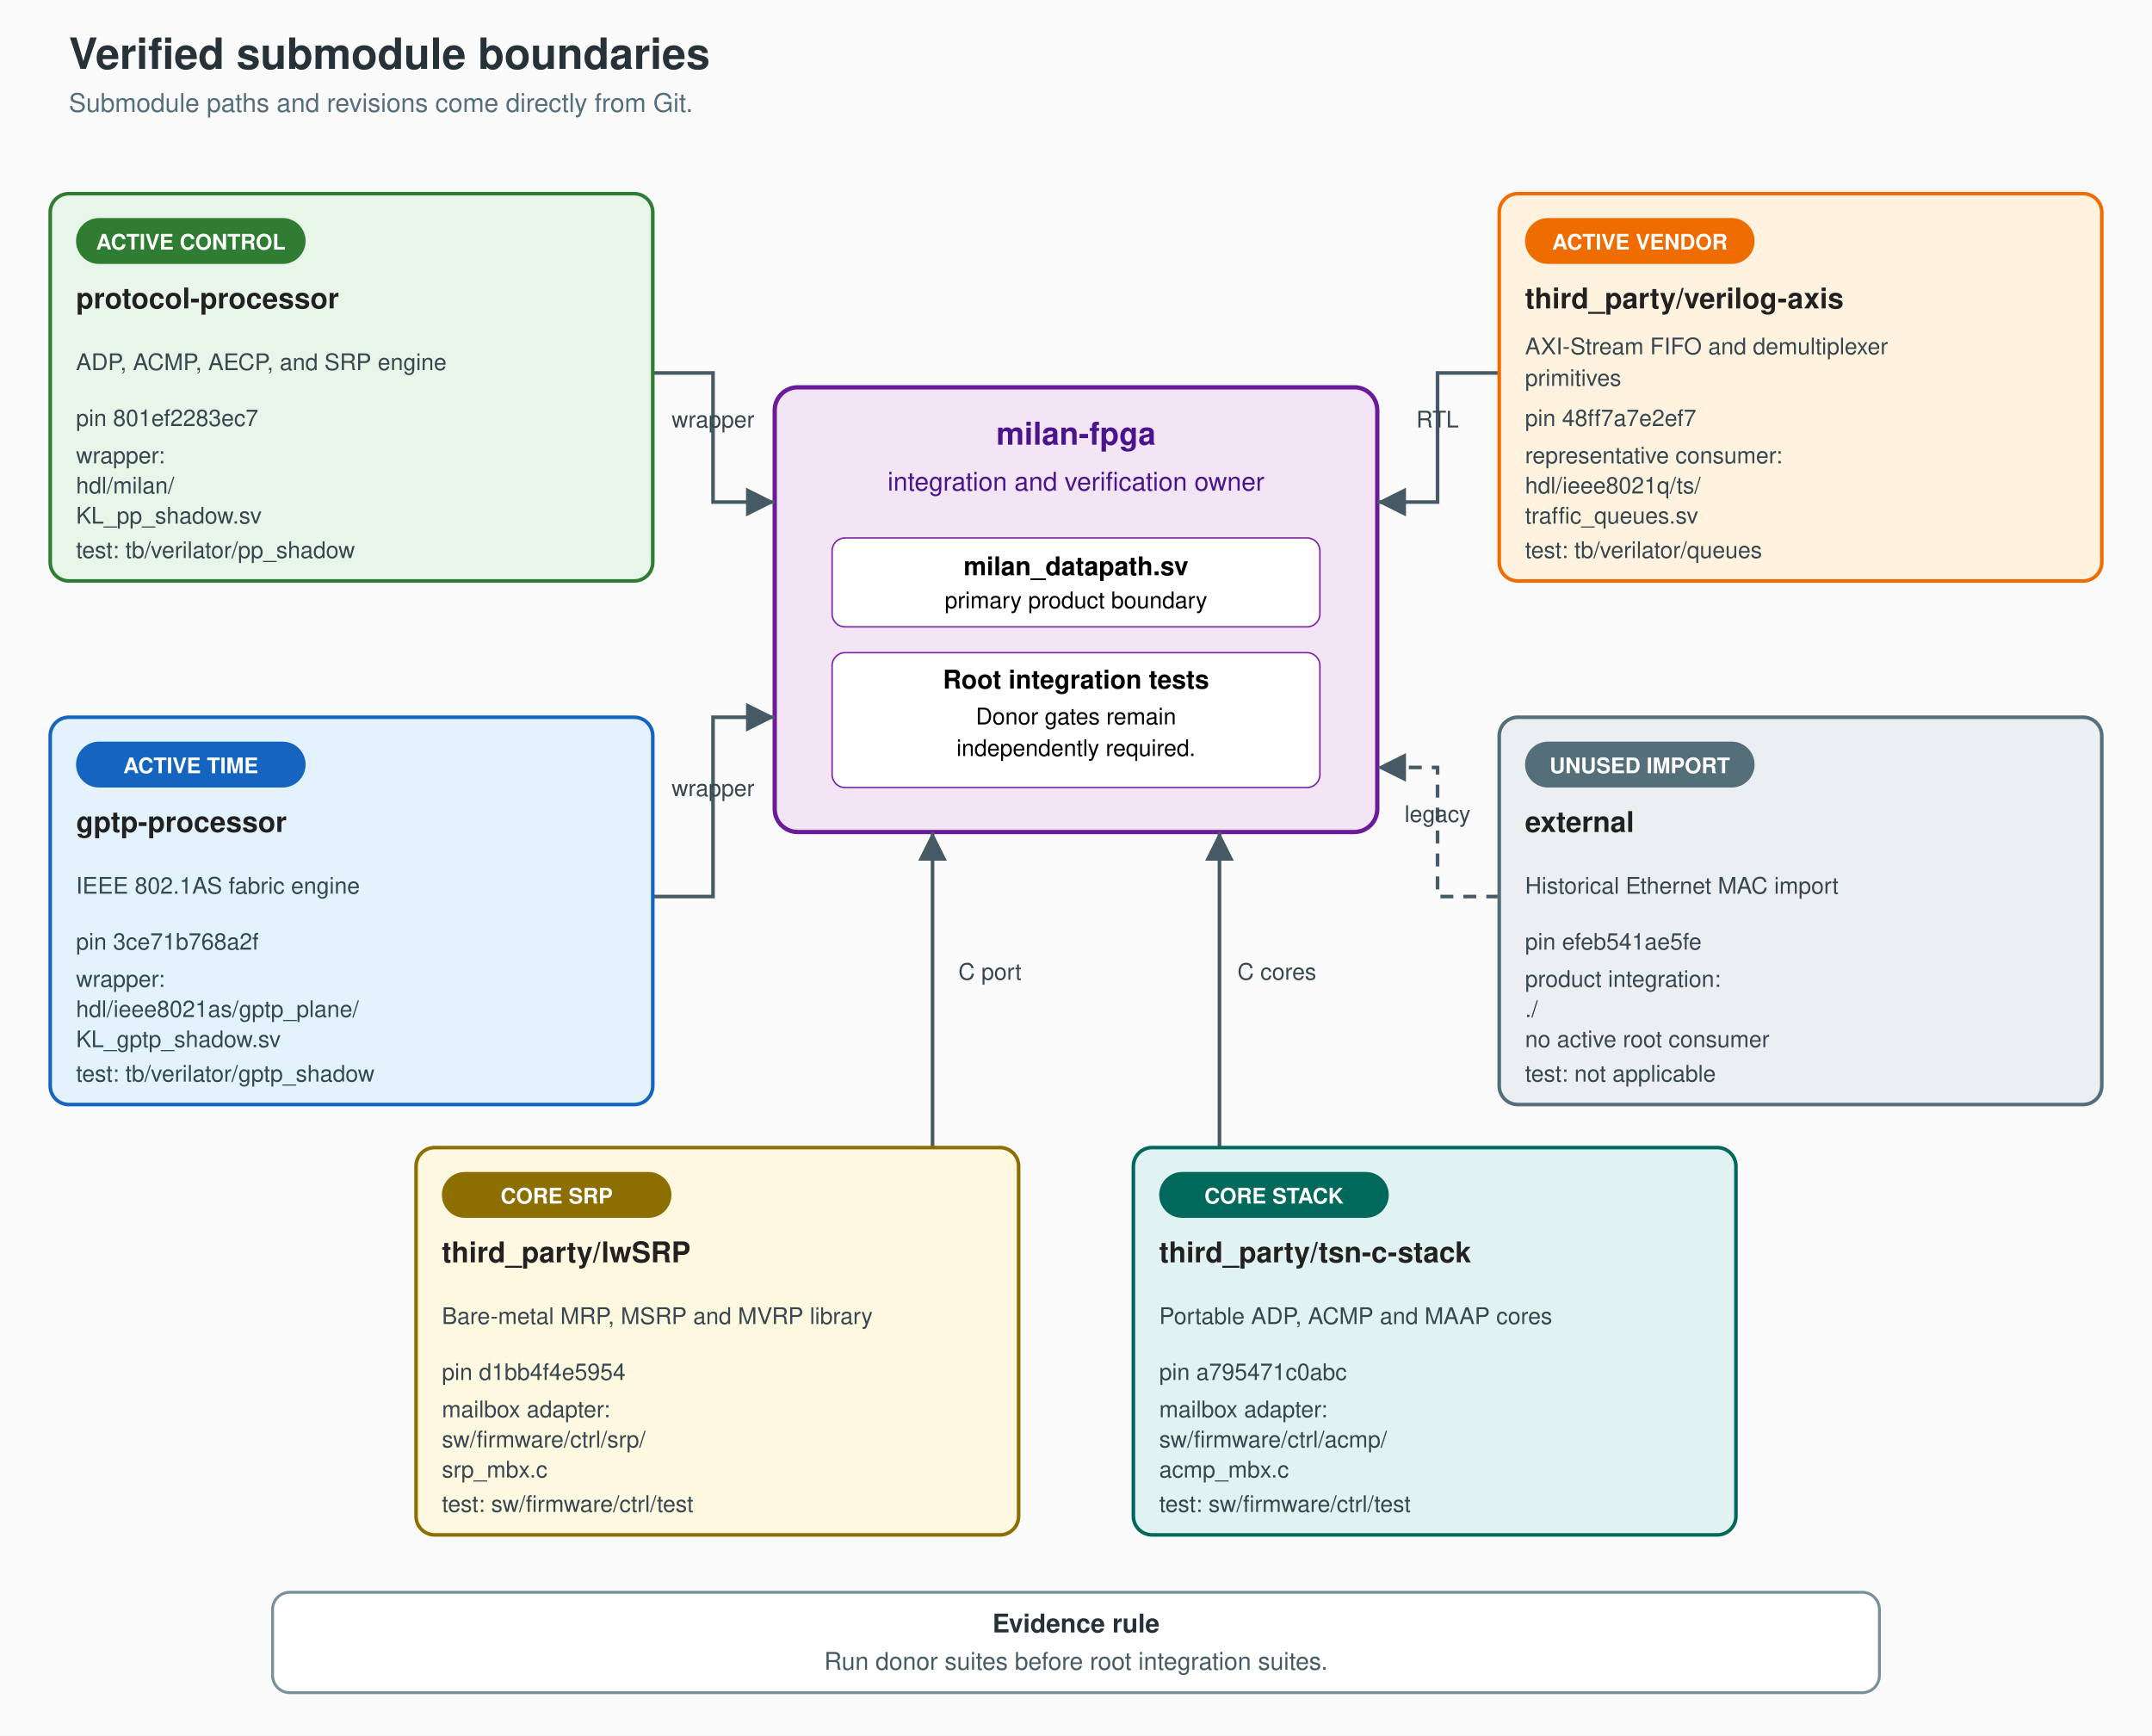
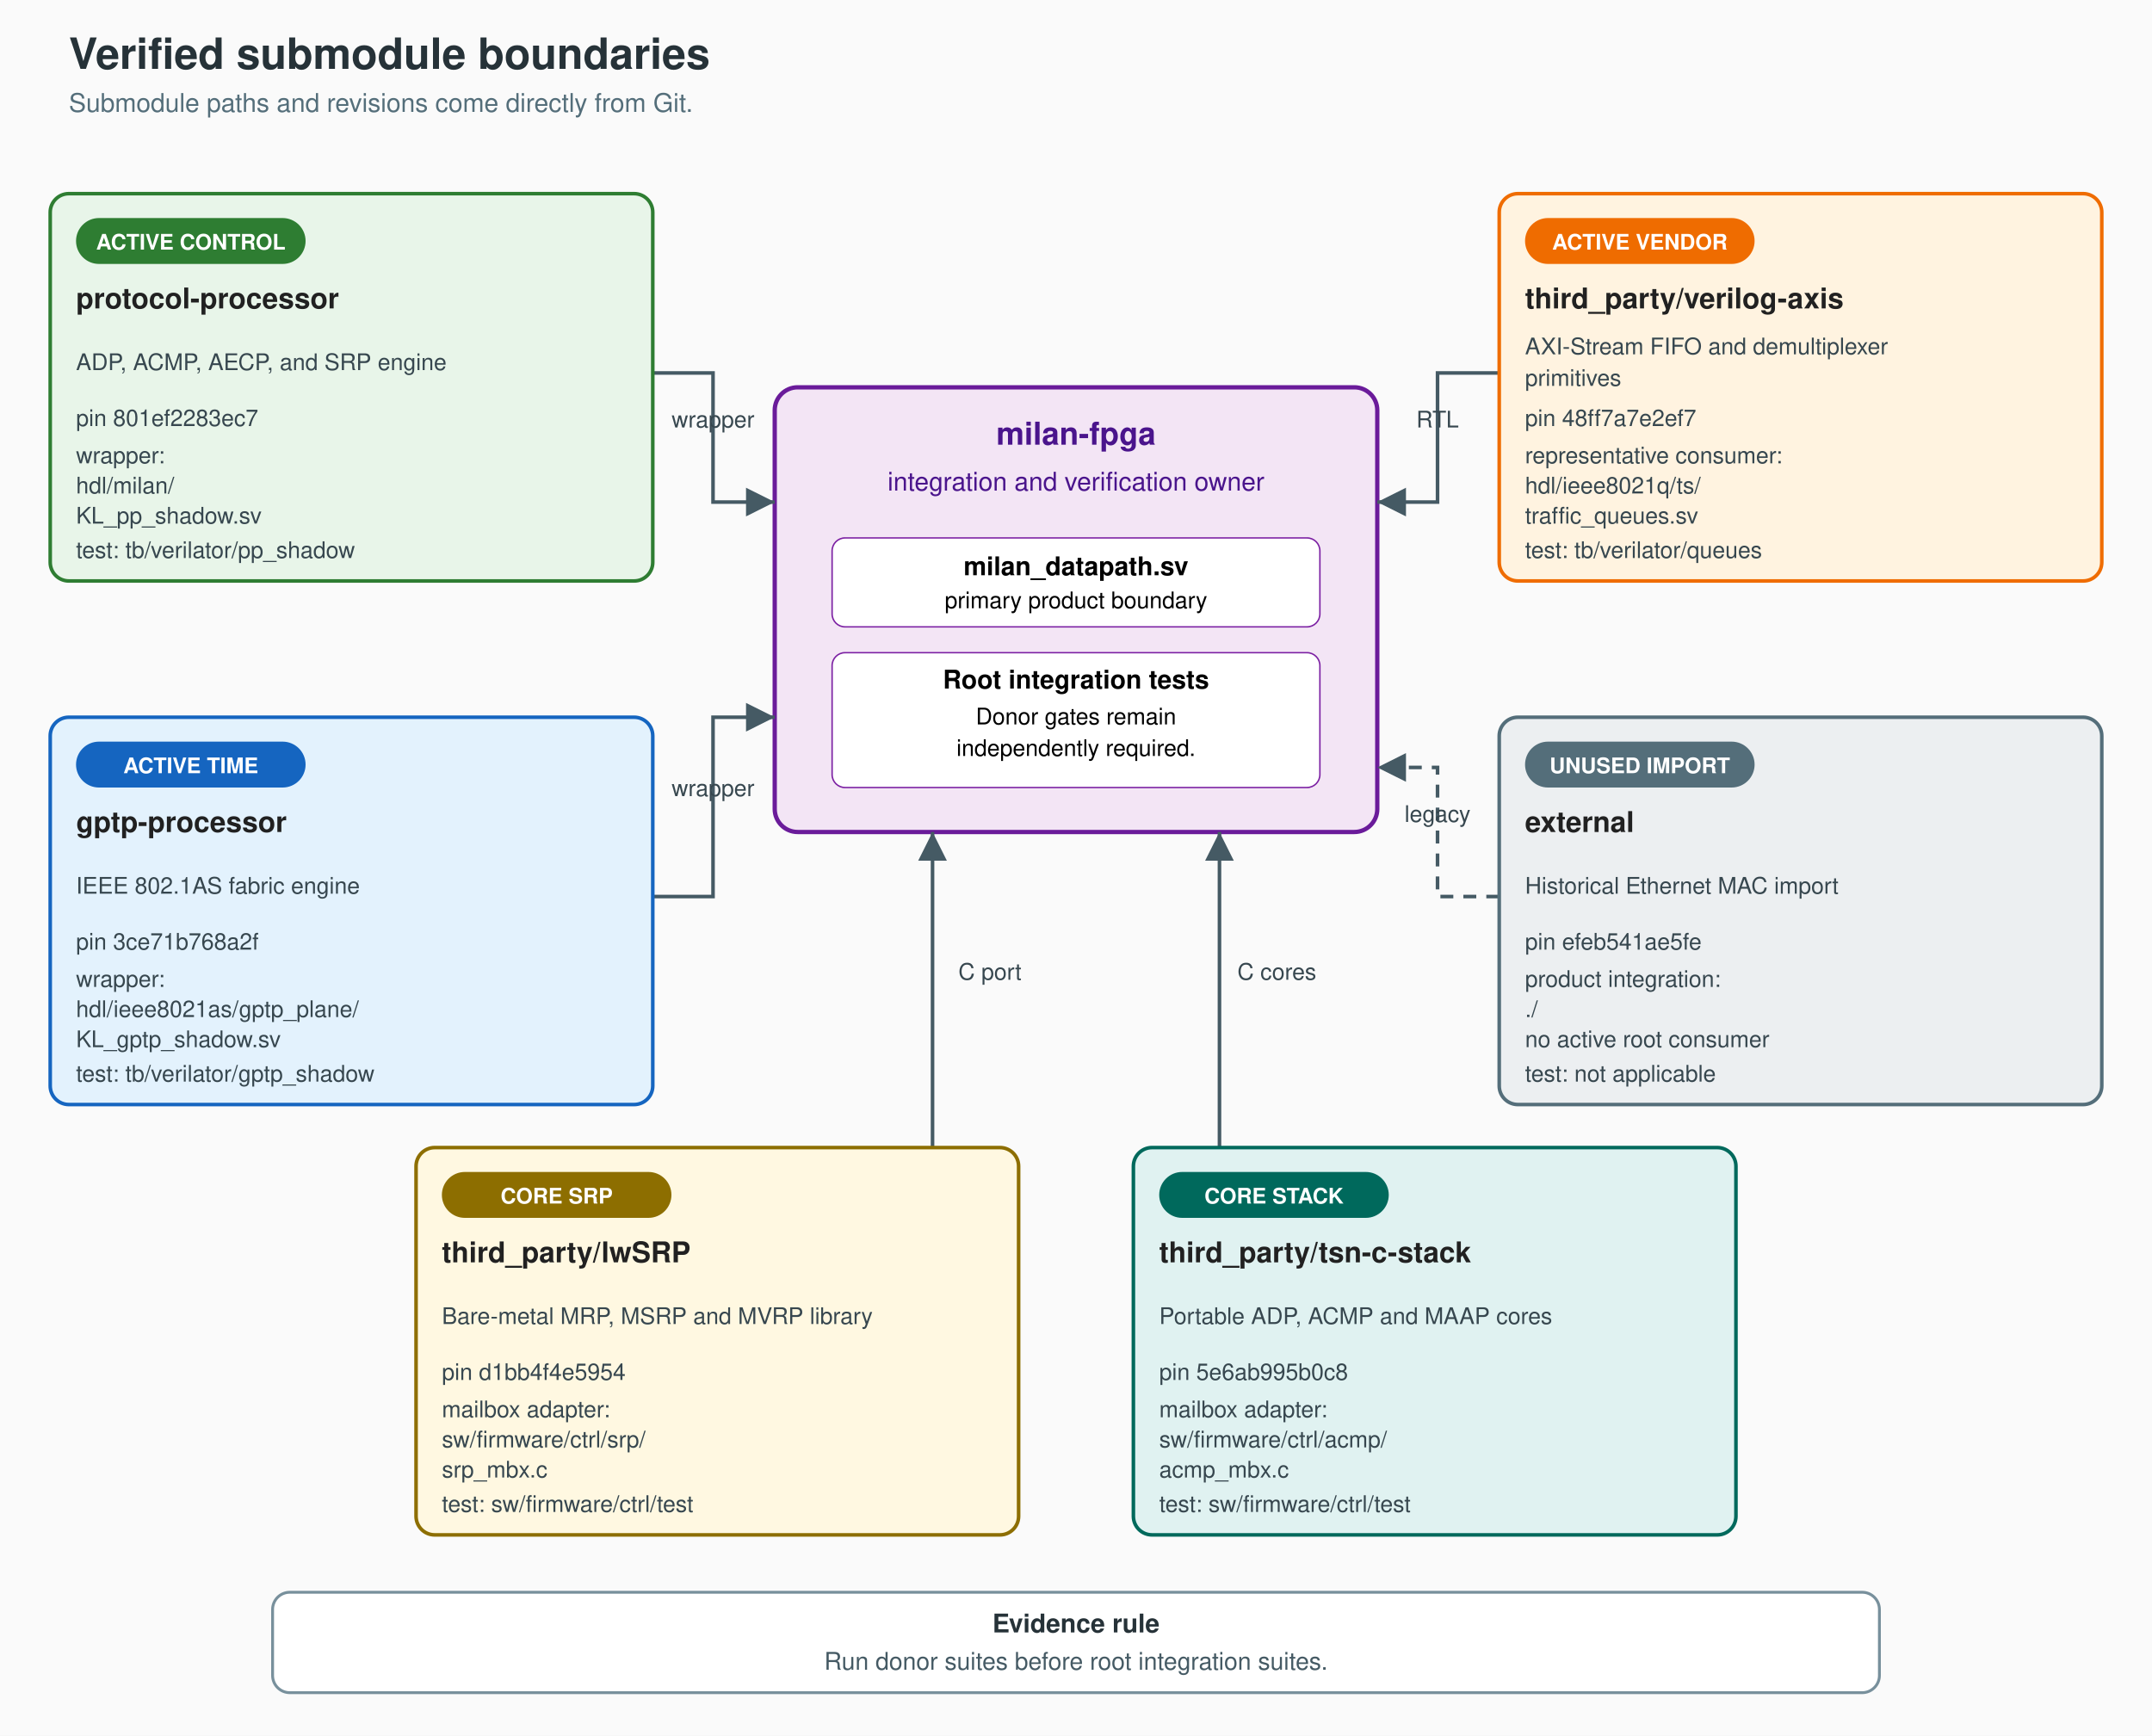
<svg xmlns="http://www.w3.org/2000/svg" width="1500" height="1210" viewBox="0 0 1500 1210" font-family="Helvetica,Arial,sans-serif">
  <rect width="1500" height="1210" fill="#FAFAFA" />
  <defs>
    <marker id="arrow" markerWidth="12" markerHeight="12" refX="8" refY="4" orient="auto">
      <path d="M0,0 L8,4 L0,8 Z" fill="#455A64" />
    </marker>
  </defs>
  <text x="48" y="48" font-size="30" font-weight="bold" fill="#263238">Verified submodule boundaries</text>
  <text x="48" y="78" font-size="18" fill="#546E7A">Submodule paths and revisions come directly from Git.</text>
  <rect x="540" y="270" width="420" height="310" rx="16" fill="#F3E5F5" stroke="#6A1B9A" stroke-width="3" />
  <text x="750" y="310" text-anchor="middle" font-size="22" font-weight="bold" fill="#4A148C">milan-fpga</text>
  <text x="750" y="342" text-anchor="middle" font-size="18" fill="#4A148C">integration and verification owner</text>
  <rect x="580" y="375" width="340" height="62" rx="9" fill="#FFFFFF" stroke="#7B1FA2" />
  <text x="750" y="401" text-anchor="middle" font-size="18" font-weight="bold">milan_datapath.sv</text>
  <text x="750" y="424" text-anchor="middle" font-size="16">primary product boundary</text>
  <rect x="580" y="455" width="340" height="94" rx="9" fill="#FFFFFF" stroke="#7B1FA2" />
  <text x="750" y="480" text-anchor="middle" font-size="18" font-weight="bold">Root integration tests</text>
  <text x="750" y="505" text-anchor="middle" font-size="16">Donor gates remain</text>
  <text x="750" y="527" text-anchor="middle" font-size="16">independently required.</text>
  <path d="M455,260 L497,260 L497,350 L540,350" fill="none" stroke="#455A64" stroke-width="2.5" marker-end="url(#arrow)" />
  <text x="497" y="298" text-anchor="middle" font-size="16" fill="#37474F">wrapper</text>
  <path d="M455,625 L497,625 L497,500 L540,500" fill="none" stroke="#455A64" stroke-width="2.5" marker-end="url(#arrow)" />
  <text x="497" y="555" text-anchor="middle" font-size="16" fill="#37474F">wrapper</text>
  <path d="M1045,260 L1002,260 L1002,350 L960,350" fill="none" stroke="#455A64" stroke-width="2.5" marker-end="url(#arrow)" />
  <text x="1002" y="298" text-anchor="middle" font-size="16" fill="#37474F">RTL</text>
  <path d="M1045,625 L1002,625 L1002,535 L960,535" fill="none" stroke="#455A64" stroke-width="2.5" marker-end="url(#arrow)" stroke-dasharray="9,7" />
  <text x="1002" y="573" text-anchor="middle" font-size="16" fill="#37474F">legacy</text>
  <path d="M650,800 L650,800 L650,580 L650,580" fill="none" stroke="#455A64" stroke-width="2.5" marker-end="url(#arrow)" />
  <text x="690" y="683" text-anchor="middle" font-size="16" fill="#37474F">C port</text>
  <path d="M850,800 L850,800 L850,580 L850,580" fill="none" stroke="#455A64" stroke-width="2.5" marker-end="url(#arrow)" />
  <text x="890" y="683" text-anchor="middle" font-size="16" fill="#37474F">C cores</text>
  <rect x="35" y="135" width="420" height="270" rx="13" fill="#E8F5E9" stroke="#2E7D32" stroke-width="2.5" />
  <rect x="53" y="152" width="160" height="32" rx="16" fill="#2E7D32" />
  <text x="133" y="174" text-anchor="middle" font-size="15" font-weight="bold" fill="#FFFFFF">ACTIVE CONTROL</text>
  <text x="53" y="215" font-size="20" font-weight="bold" fill="#212121">protocol-processor</text>
  <text x="53" y="258" font-size="16" fill="#37474F">ADP, ACMP, AECP, and SRP engine</text>
  <text x="53" y="297" font-size="16" fill="#37474F">pin 801ef2283ec7</text>
  <text x="53" y="323" font-size="16" fill="#37474F">wrapper:</text>
  <text x="53" y="344" font-size="16" fill="#37474F">hdl/milan/</text>
  <text x="53" y="365" font-size="16" fill="#37474F">KL_pp_shadow.sv</text>
  <text x="53" y="389" font-size="16" fill="#37474F">test: tb/verilator/pp_shadow</text>
  <rect x="35" y="500" width="420" height="270" rx="13" fill="#E3F2FD" stroke="#1565C0" stroke-width="2.5" />
  <rect x="53" y="517" width="160" height="32" rx="16" fill="#1565C0" />
  <text x="133" y="539" text-anchor="middle" font-size="15" font-weight="bold" fill="#FFFFFF">ACTIVE TIME</text>
  <text x="53" y="580" font-size="20" font-weight="bold" fill="#212121">gptp-processor</text>
  <text x="53" y="623" font-size="16" fill="#37474F">IEEE 802.1AS fabric engine</text>
  <text x="53" y="662" font-size="16" fill="#37474F">pin 3ce71b768a2f</text>
  <text x="53" y="688" font-size="16" fill="#37474F">wrapper:</text>
  <text x="53" y="709" font-size="16" fill="#37474F">hdl/ieee8021as/gptp_plane/</text>
  <text x="53" y="730" font-size="16" fill="#37474F">KL_gptp_shadow.sv</text>
  <text x="53" y="754" font-size="16" fill="#37474F">test: tb/verilator/gptp_shadow</text>
  <rect x="1045" y="135" width="420" height="270" rx="13" fill="#FFF3E0" stroke="#EF6C00" stroke-width="2.5" />
  <rect x="1063" y="152" width="160" height="32" rx="16" fill="#EF6C00" />
  <text x="1143" y="174" text-anchor="middle" font-size="15" font-weight="bold" fill="#FFFFFF">ACTIVE VENDOR</text>
  <text x="1063" y="215" font-size="20" font-weight="bold" fill="#212121">third_party/verilog-axis</text>
  <text x="1063" y="247" font-size="16" fill="#37474F">AXI-Stream FIFO and demultiplexer</text>
  <text x="1063" y="269" font-size="16" fill="#37474F">primitives</text>
  <text x="1063" y="297" font-size="16" fill="#37474F">pin 48ff7a7e2ef7</text>
  <text x="1063" y="323" font-size="16" fill="#37474F">representative consumer:</text>
  <text x="1063" y="344" font-size="16" fill="#37474F">hdl/ieee8021q/ts/</text>
  <text x="1063" y="365" font-size="16" fill="#37474F">traffic_queues.sv</text>
  <text x="1063" y="389" font-size="16" fill="#37474F">test: tb/verilator/queues</text>
  <rect x="1045" y="500" width="420" height="270" rx="13" fill="#ECEFF1" stroke="#546E7A" stroke-width="2.5" />
  <rect x="1063" y="517" width="160" height="32" rx="16" fill="#546E7A" />
  <text x="1143" y="539" text-anchor="middle" font-size="15" font-weight="bold" fill="#FFFFFF">UNUSED IMPORT</text>
  <text x="1063" y="580" font-size="20" font-weight="bold" fill="#212121">external</text>
  <text x="1063" y="623" font-size="16" fill="#37474F">Historical Ethernet MAC import</text>
  <text x="1063" y="662" font-size="16" fill="#37474F">pin efeb541ae5fe</text>
  <text x="1063" y="688" font-size="16" fill="#37474F">product integration:</text>
  <text x="1063" y="709" font-size="16" fill="#37474F">./</text>
  <text x="1063" y="730" font-size="16" fill="#37474F">no active root consumer</text>
  <text x="1063" y="754" font-size="16" fill="#37474F">test: not applicable</text>
  <rect x="290" y="800" width="420" height="270" rx="13" fill="#FFF8E1" stroke="#8D6E00" stroke-width="2.5" />
  <rect x="308" y="817" width="160" height="32" rx="16" fill="#8D6E00" />
  <text x="388" y="839" text-anchor="middle" font-size="15" font-weight="bold" fill="#FFFFFF">CORE SRP</text>
  <text x="308" y="880" font-size="20" font-weight="bold" fill="#212121">third_party/lwSRP</text>
  <text x="308" y="923" font-size="16" fill="#37474F">Bare-metal MRP, MSRP and MVRP library</text>
  <text x="308" y="962" font-size="16" fill="#37474F">pin d1bb4f4e5954</text>
  <text x="308" y="988" font-size="16" fill="#37474F">mailbox adapter:</text>
  <text x="308" y="1009" font-size="16" fill="#37474F">sw/firmware/ctrl/srp/</text>
  <text x="308" y="1030" font-size="16" fill="#37474F">srp_mbx.c</text>
  <text x="308" y="1054" font-size="16" fill="#37474F">test: sw/firmware/ctrl/test</text>
  <rect x="790" y="800" width="420" height="270" rx="13" fill="#E0F2F1" stroke="#00695C" stroke-width="2.5" />
  <rect x="808" y="817" width="160" height="32" rx="16" fill="#00695C" />
  <text x="888" y="839" text-anchor="middle" font-size="15" font-weight="bold" fill="#FFFFFF">CORE STACK</text>
  <text x="808" y="880" font-size="20" font-weight="bold" fill="#212121">third_party/tsn-c-stack</text>
  <text x="808" y="923" font-size="16" fill="#37474F">Portable ADP, ACMP and MAAP cores</text>
-   <text x="808" y="962" font-size="16" fill="#37474F">pin a795471c0abc</text>
+   <text x="808" y="962" font-size="16" fill="#37474F">pin 5e6ab995b0c8</text>
  <text x="808" y="988" font-size="16" fill="#37474F">mailbox adapter:</text>
  <text x="808" y="1009" font-size="16" fill="#37474F">sw/firmware/ctrl/acmp/</text>
  <text x="808" y="1030" font-size="16" fill="#37474F">acmp_mbx.c</text>
  <text x="808" y="1054" font-size="16" fill="#37474F">test: sw/firmware/ctrl/test</text>
  <rect x="190" y="1110" width="1120" height="70" rx="12" fill="#FFFFFF" stroke="#78909C" stroke-width="2" />
  <text x="750" y="1138" text-anchor="middle" font-size="18" font-weight="bold" fill="#263238">Evidence rule</text>
  <text x="750" y="1164" text-anchor="middle" font-size="17" fill="#455A64">Run donor suites before root integration suites.</text>
</svg>
